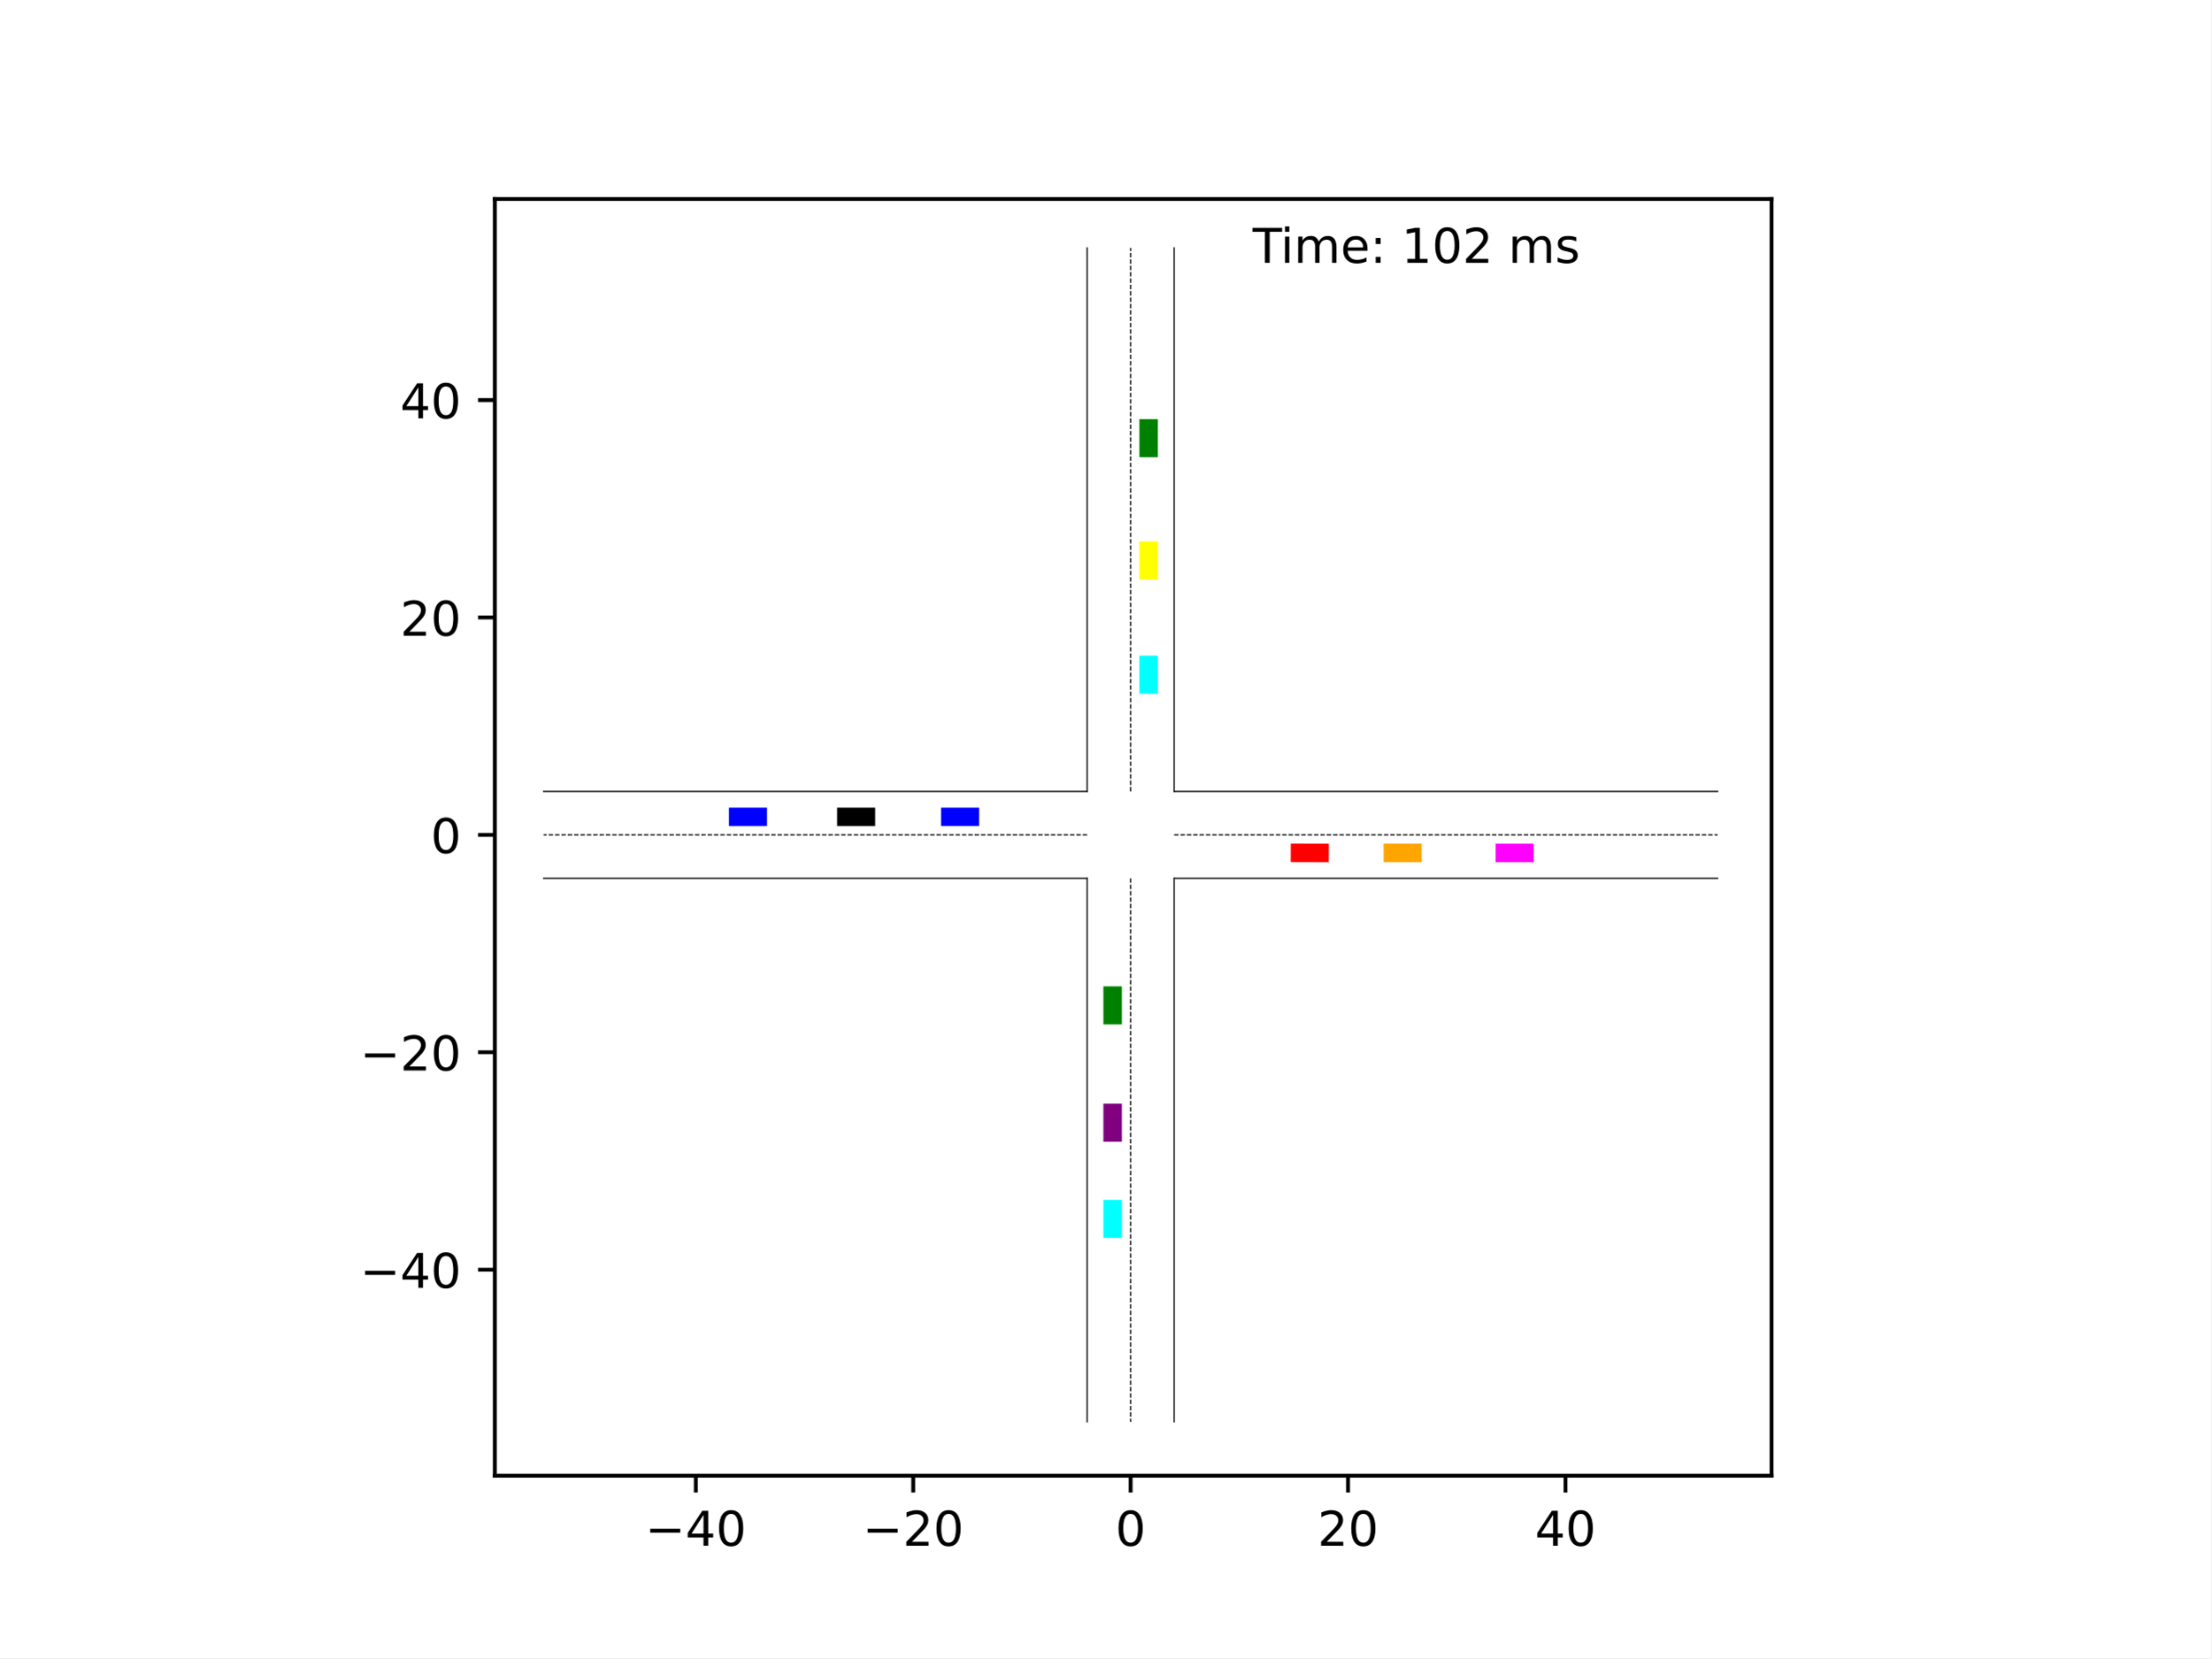
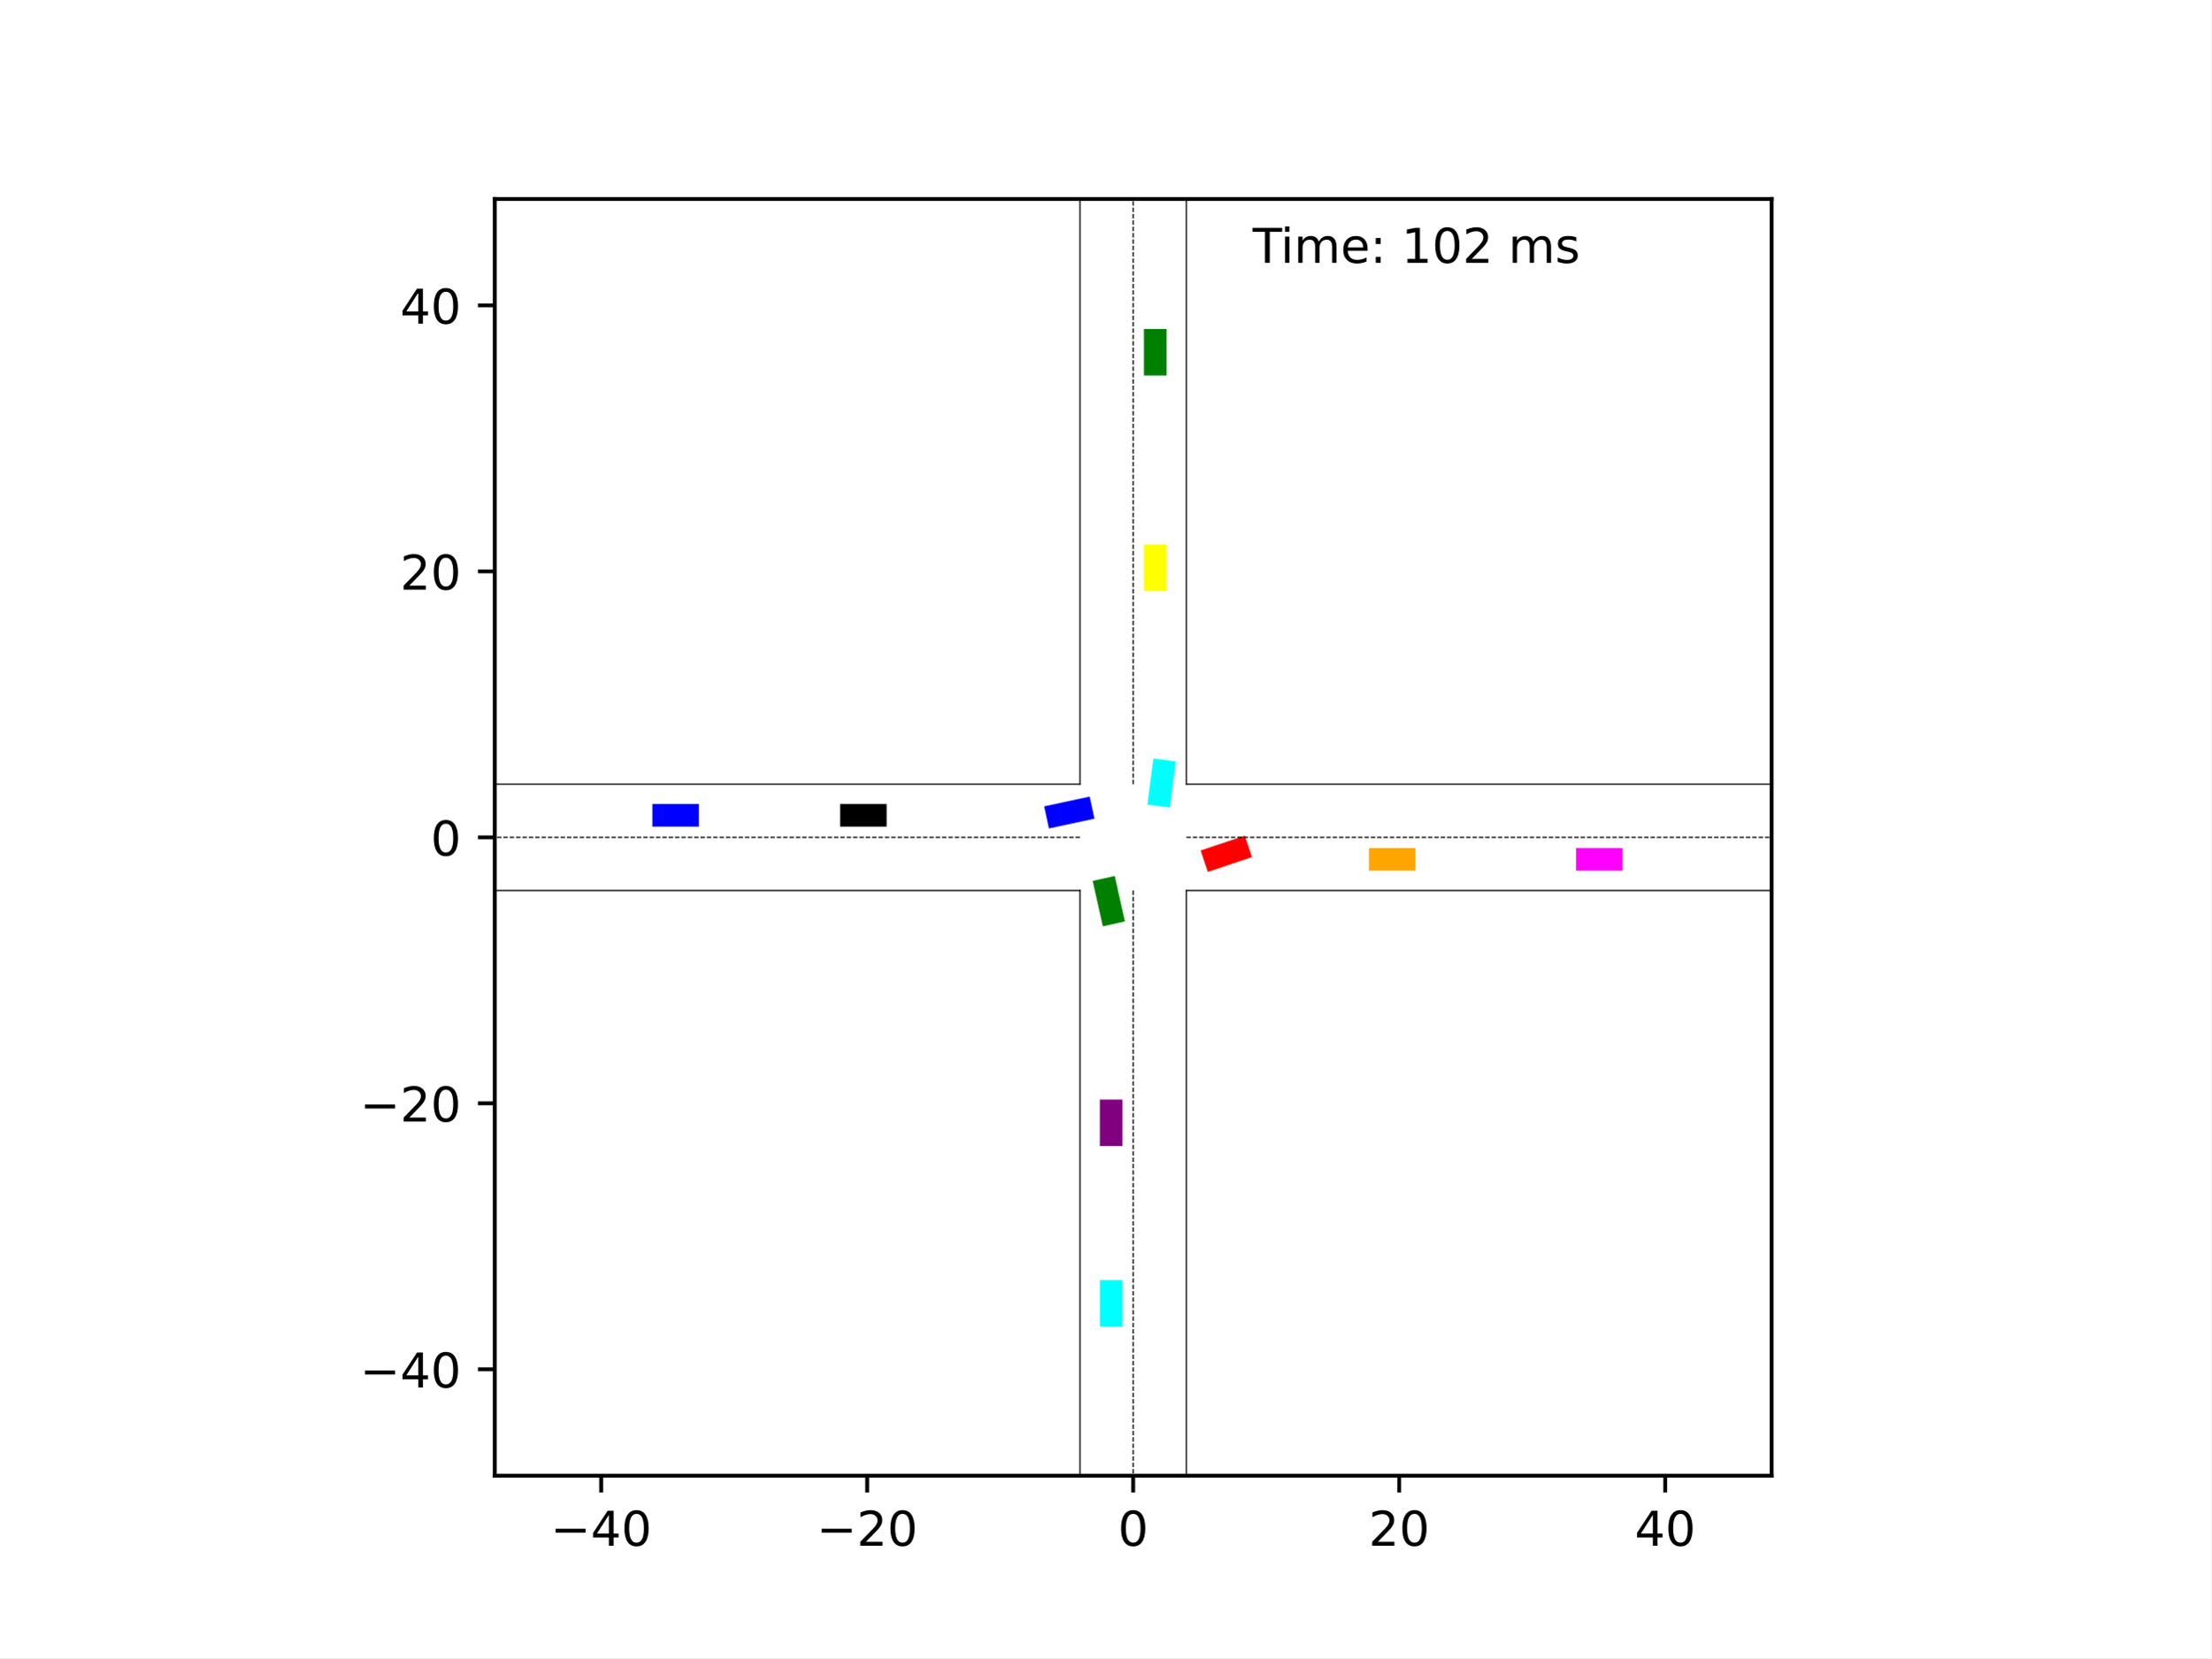
<svg xmlns="http://www.w3.org/2000/svg" xmlns:xlink="http://www.w3.org/1999/xlink" width="460.8pt" height="345.6pt" viewBox="0 0 460.8 345.6" version="1.1">
  <defs>
    <style type="text/css">*{stroke-linejoin: round; stroke-linecap: butt}</style>
  </defs>
  <g id="figure_1">
    <g id="patch_1">
      <path d="M 0 345.6  L 460.8 345.6  L 460.8 0  L 0 0  z " style="fill: #ffffff" />
    </g>
    <g id="axes_1">
      <g id="patch_2">
-         <path d="M 103.12 307.584  L 369.2 307.584  L 369.2 41.472  L 103.12 41.472  z " style="fill: #ffffff" />
+         <path d="M 103.104 307.584  L 369.216 307.584  L 369.216 41.472  L 103.104 41.472  z " style="fill: #ffffff" />
      </g>
      <g id="patch_3">
-         <path d="M 159.847 168.332  L 151.917 168.332  L 151.917 172.184  L 159.847 172.184  z " clip-path="url(#p7bd6c12379)" style="fill: #0000ff" />
+         <path d="M 145.655 167.579  L 135.953 167.579  L 135.953 172.291  L 145.655 172.291  z " clip-path="url(#pcd4a53cbb8)" style="fill: #0000ff" />
      </g>
      <g id="patch_4">
-         <path d="M 241.308 95.284  L 241.308 87.354  L 237.456 87.354  L 237.456 95.284  z " clip-path="url(#p7bd6c12379)" style="fill: #008000" />
+         <path d="M 243.109 78.265  L 243.109 68.563  L 238.397 68.563  L 238.397 78.265  z " clip-path="url(#pcd4a53cbb8)" style="fill: #008000" />
      </g>
      <g id="patch_5">
-         <path d="M 229.948 250.082  L 229.948 258.012  L 233.8 258.012  L 233.8 250.082  z " clip-path="url(#p7bd6c12379)" style="fill: #00ffff" />
+         <path d="M 229.211 266.814  L 229.211 276.516  L 233.923 276.516  L 233.923 266.814  z " clip-path="url(#pcd4a53cbb8)" style="fill: #00ffff" />
      </g>
      <g id="patch_6">
-         <path d="M 311.698 179.691  L 319.628 179.691  L 319.628 175.84  L 311.698 175.84  z " clip-path="url(#p7bd6c12379)" style="fill: #ff00ff" />
+         <path d="M 328.458 181.477  L 338.16 181.477  L 338.16 176.765  L 328.458 176.765  z " clip-path="url(#pcd4a53cbb8)" style="fill: #ff00ff" />
      </g>
      <g id="patch_7">
-         <path d="M 241.308 120.786  L 241.308 112.857  L 237.456 112.857  L 237.456 120.786  z " clip-path="url(#p7bd6c12379)" style="fill: #ffff00" />
+         <path d="M 243.109 123.185  L 243.109 113.483  L 238.396 113.484  L 238.397 123.186  z " clip-path="url(#pcd4a53cbb8)" style="fill: #ffff00" />
      </g>
      <g id="patch_8">
-         <path d="M 182.387 168.332  L 174.457 168.332  L 174.457 172.184  L 182.387 172.184  z " clip-path="url(#p7bd6c12379)" />
+         <path d="M 184.775 167.579  L 175.073 167.579  L 175.073 172.291  L 184.775 172.292  z " clip-path="url(#pcd4a53cbb8)" />
      </g>
      <g id="patch_9">
-         <path d="M 288.347 179.691  L 296.276 179.691  L 296.276 175.84  L 288.347 175.84  z " clip-path="url(#p7bd6c12379)" style="fill: #ffa500" />
+         <path d="M 285.286 181.477  L 294.988 181.477  L 294.988 176.764  L 285.286 176.765  z " clip-path="url(#pcd4a53cbb8)" style="fill: #ffa500" />
      </g>
      <g id="patch_10">
-         <path d="M 229.948 230.048  L 229.948 237.977  L 233.8 237.977  L 233.8 230.048  z " clip-path="url(#p7bd6c12379)" style="fill: #800080" />
+         <path d="M 229.21 229.181  L 229.212 238.883  L 233.924 238.881  L 233.922 229.179  z " clip-path="url(#pcd4a53cbb8)" style="fill: #800080" />
      </g>
      <g id="patch_11">
-         <path d="M 268.99 179.679  L 276.92 179.701  L 276.931 175.849  L 269.001 175.827  z " clip-path="url(#p7bd6c12379)" style="fill: #ff0000" />
+         <path d="M 251.712 181.732  L 260.91 178.645  L 259.41 174.178  L 250.212 177.264  z " clip-path="url(#pcd4a53cbb8)" style="fill: #ff0000" />
      </g>
      <g id="patch_12">
-         <path d="M 204.046 168.331  L 196.116 168.333  L 196.117 172.185  L 204.047 172.182  z " clip-path="url(#p7bd6c12379)" style="fill: #0000ff" />
+         <path d="M 227.094 166.033  L 217.607 168.066  L 218.595 172.674  L 228.081 170.641  z " clip-path="url(#pcd4a53cbb8)" style="fill: #0000ff" />
      </g>
      <g id="patch_13">
-         <path d="M 229.947 205.588  L 229.95 213.517  L 233.801 213.516  L 233.799 205.587  z " clip-path="url(#p7bd6c12379)" style="fill: #008000" />
+         <path d="M 227.717 183.606  L 229.832 193.074  L 234.431 192.047  L 232.315 182.578  z " clip-path="url(#pcd4a53cbb8)" style="fill: #008000" />
      </g>
      <g id="patch_14">
-         <path d="M 241.313 144.582  L 241.302 136.653  L 237.45 136.658  L 237.462 144.588  z " clip-path="url(#p7bd6c12379)" style="fill: #00ffff" />
+         <path d="M 243.792 168.319  L 245.037 158.697  L 240.363 158.092  L 239.119 167.714  z " clip-path="url(#pcd4a53cbb8)" style="fill: #00ffff" />
      </g>
      <g id="matplotlib.axis_1">
        <g id="xtick_1">
          <g id="line2d_1">
            <defs>
-               <path id="m92a1266167" d="M 0 0  L 0 3.5  " style="stroke: #000000; stroke-width: 0.8" />
+               <path id="m89c56ae161" d="M 0 0  L 0 3.5  " style="stroke: #000000; stroke-width: 0.8" />
            </defs>
            <g>
-               <use xlink:href="#m92a1266167" x="145.003" y="307.584" style="stroke: #000000; stroke-width: 0.8" />
+               <use xlink:href="#m89c56ae161" x="125.28" y="307.584" style="stroke: #000000; stroke-width: 0.8" />
            </g>
          </g>
          <g id="text_1">
-             <g transform="translate(134.4503 322.1824) scale(0.1 -0.1)">
+             <g transform="translate(114.7277 322.1824) scale(0.1 -0.1)">
              <defs>
                <path id="DejaVuSans-2212" d="M 678 2272  L 4684 2272  L 4684 1741  L 678 1741  L 678 2272  z " transform="scale(0.015625)" />
                <path id="DejaVuSans-34" d="M 2419 4116  L 825 1625  L 2419 1625  L 2419 4116  z M 2253 4666  L 3047 4666  L 3047 1625  L 3713 1625  L 3713 1100  L 3047 1100  L 3047 0  L 2419 0  L 2419 1100  L 313 1100  L 313 1709  L 2253 4666  z " transform="scale(0.015625)" />
                <path id="DejaVuSans-30" d="M 2034 4250  Q 1547 4250 1301 3770  Q 1056 3291 1056 2328  Q 1056 1369 1301 889  Q 1547 409 2034 409  Q 2525 409 2770 889  Q 3016 1369 3016 2328  Q 3016 3291 2770 3770  Q 2525 4250 2034 4250  z M 2034 4750  Q 2819 4750 3233 4129  Q 3647 3509 3647 2328  Q 3647 1150 3233 529  Q 2819 -91 2034 -91  Q 1250 -91 836 529  Q 422 1150 422 2328  Q 422 3509 836 4129  Q 1250 4750 2034 4750  z " transform="scale(0.015625)" />
              </defs>
              <use xlink:href="#DejaVuSans-2212" />
              <use xlink:href="#DejaVuSans-34" x="83.789" />
              <use xlink:href="#DejaVuSans-30" x="147.412" />
            </g>
          </g>
        </g>
        <g id="xtick_2">
          <g id="line2d_2">
            <g>
-               <use xlink:href="#m92a1266167" x="190.315" y="307.584" style="stroke: #000000; stroke-width: 0.8" />
+               <use xlink:href="#m89c56ae161" x="180.72" y="307.584" style="stroke: #000000; stroke-width: 0.8" />
            </g>
          </g>
          <g id="text_2">
-             <g transform="translate(179.763 322.1824) scale(0.1 -0.1)">
+             <g transform="translate(170.1677 322.1824) scale(0.1 -0.1)">
              <defs>
                <path id="DejaVuSans-32" d="M 1228 531  L 3431 531  L 3431 0  L 469 0  L 469 531  Q 828 903 1448 1529  Q 2069 2156 2228 2338  Q 2531 2678 2651 2914  Q 2772 3150 2772 3378  Q 2772 3750 2511 3984  Q 2250 4219 1831 4219  Q 1534 4219 1204 4116  Q 875 4013 500 3803  L 500 4441  Q 881 4594 1212 4672  Q 1544 4750 1819 4750  Q 2544 4750 2975 4387  Q 3406 4025 3406 3419  Q 3406 3131 3298 2873  Q 3191 2616 2906 2266  Q 2828 2175 2409 1742  Q 1991 1309 1228 531  z " transform="scale(0.015625)" />
              </defs>
              <use xlink:href="#DejaVuSans-2212" />
              <use xlink:href="#DejaVuSans-32" x="83.789" />
              <use xlink:href="#DejaVuSans-30" x="147.412" />
            </g>
          </g>
        </g>
        <g id="xtick_3">
          <g id="line2d_3">
            <g>
-               <use xlink:href="#m92a1266167" x="235.628" y="307.584" style="stroke: #000000; stroke-width: 0.8" />
+               <use xlink:href="#m89c56ae161" x="236.16" y="307.584" style="stroke: #000000; stroke-width: 0.8" />
            </g>
          </g>
          <g id="text_3">
-             <g transform="translate(232.4467 322.1824) scale(0.1 -0.1)">
+             <g transform="translate(232.9787 322.1824) scale(0.1 -0.1)">
              <use xlink:href="#DejaVuSans-30" />
            </g>
          </g>
        </g>
        <g id="xtick_4">
          <g id="line2d_4">
            <g>
-               <use xlink:href="#m92a1266167" x="280.941" y="307.584" style="stroke: #000000; stroke-width: 0.8" />
+               <use xlink:href="#m89c56ae161" x="291.6" y="307.584" style="stroke: #000000; stroke-width: 0.8" />
            </g>
          </g>
          <g id="text_4">
-             <g transform="translate(274.5782 322.1824) scale(0.1 -0.1)">
+             <g transform="translate(285.2375 322.1824) scale(0.1 -0.1)">
              <use xlink:href="#DejaVuSans-32" />
              <use xlink:href="#DejaVuSans-30" x="63.623" />
            </g>
          </g>
        </g>
        <g id="xtick_5">
          <g id="line2d_5">
            <g>
-               <use xlink:href="#m92a1266167" x="326.253" y="307.584" style="stroke: #000000; stroke-width: 0.8" />
+               <use xlink:href="#m89c56ae161" x="347.04" y="307.584" style="stroke: #000000; stroke-width: 0.8" />
            </g>
          </g>
          <g id="text_5">
-             <g transform="translate(319.8908 322.1824) scale(0.1 -0.1)">
+             <g transform="translate(340.6775 322.1824) scale(0.1 -0.1)">
              <use xlink:href="#DejaVuSans-34" />
              <use xlink:href="#DejaVuSans-30" x="63.623" />
            </g>
          </g>
        </g>
      </g>
      <g id="matplotlib.axis_2">
        <g id="ytick_1">
          <g id="line2d_6">
            <defs>
-               <path id="m22961dfe3e" d="M 0 0  L -3.5 0  " style="stroke: #000000; stroke-width: 0.8" />
+               <path id="m80321d5338" d="M 0 0  L -3.5 0  " style="stroke: #000000; stroke-width: 0.8" />
            </defs>
            <g>
-               <use xlink:href="#m22961dfe3e" x="103.12" y="264.637" style="stroke: #000000; stroke-width: 0.8" />
+               <use xlink:href="#m80321d5338" x="103.104" y="285.408" style="stroke: #000000; stroke-width: 0.8" />
            </g>
          </g>
          <g id="text_6">
-             <g transform="translate(75.01489 268.4361) scale(0.1 -0.1)">
+             <g transform="translate(74.99931 289.2072) scale(0.1 -0.1)">
              <use xlink:href="#DejaVuSans-2212" />
              <use xlink:href="#DejaVuSans-34" x="83.789" />
              <use xlink:href="#DejaVuSans-30" x="147.412" />
            </g>
          </g>
        </g>
        <g id="ytick_2">
          <g id="line2d_7">
            <g>
-               <use xlink:href="#m22961dfe3e" x="103.12" y="219.324" style="stroke: #000000; stroke-width: 0.8" />
+               <use xlink:href="#m80321d5338" x="103.104" y="229.968" style="stroke: #000000; stroke-width: 0.8" />
            </g>
          </g>
          <g id="text_7">
-             <g transform="translate(75.01489 223.1235) scale(0.1 -0.1)">
+             <g transform="translate(74.99931 233.7672) scale(0.1 -0.1)">
              <use xlink:href="#DejaVuSans-2212" />
              <use xlink:href="#DejaVuSans-32" x="83.789" />
              <use xlink:href="#DejaVuSans-30" x="147.412" />
            </g>
          </g>
        </g>
        <g id="ytick_3">
          <g id="line2d_8">
            <g>
-               <use xlink:href="#m22961dfe3e" x="103.12" y="174.012" style="stroke: #000000; stroke-width: 0.8" />
+               <use xlink:href="#m80321d5338" x="103.104" y="174.528" style="stroke: #000000; stroke-width: 0.8" />
            </g>
          </g>
          <g id="text_8">
-             <g transform="translate(89.75708 177.8108) scale(0.1 -0.1)">
+             <g transform="translate(89.7415 178.3272) scale(0.1 -0.1)">
              <use xlink:href="#DejaVuSans-30" />
            </g>
          </g>
        </g>
        <g id="ytick_4">
          <g id="line2d_9">
            <g>
-               <use xlink:href="#m22961dfe3e" x="103.12" y="128.699" style="stroke: #000000; stroke-width: 0.8" />
+               <use xlink:href="#m80321d5338" x="103.104" y="119.088" style="stroke: #000000; stroke-width: 0.8" />
            </g>
          </g>
          <g id="text_9">
-             <g transform="translate(83.39458 132.4981) scale(0.1 -0.1)">
+             <g transform="translate(83.379 122.8872) scale(0.1 -0.1)">
              <use xlink:href="#DejaVuSans-32" />
              <use xlink:href="#DejaVuSans-30" x="63.623" />
            </g>
          </g>
        </g>
        <g id="ytick_5">
          <g id="line2d_10">
            <g>
-               <use xlink:href="#m22961dfe3e" x="103.12" y="83.386" style="stroke: #000000; stroke-width: 0.8" />
+               <use xlink:href="#m80321d5338" x="103.104" y="63.648" style="stroke: #000000; stroke-width: 0.8" />
            </g>
          </g>
          <g id="text_10">
-             <g transform="translate(83.39458 87.18544) scale(0.1 -0.1)">
+             <g transform="translate(83.379 67.44722) scale(0.1 -0.1)">
              <use xlink:href="#DejaVuSans-34" />
              <use xlink:href="#DejaVuSans-30" x="63.623" />
            </g>
          </g>
        </g>
      </g>
      <g id="line2d_11">
-         <path d="M 244.691 296.356  L 244.691 183.074  " clip-path="url(#p7bd6c12379)" style="fill: none; stroke: #000000; stroke-width: 0.25; stroke-linecap: square" />
+         <path d="M 247.248 346.6  L 247.248 185.616  " clip-path="url(#pcd4a53cbb8)" style="fill: none; stroke: #000000; stroke-width: 0.25; stroke-linecap: square" />
      </g>
      <g id="line2d_12">
-         <path d="M 244.691 183.074  L 357.972 183.074  " clip-path="url(#p7bd6c12379)" style="fill: none; stroke: #000000; stroke-width: 0.25; stroke-linecap: square" />
+         <path d="M 247.248 185.616  L 413.568 185.616  " clip-path="url(#pcd4a53cbb8)" style="fill: none; stroke: #000000; stroke-width: 0.25; stroke-linecap: square" />
      </g>
      <g id="line2d_13">
-         <path d="M 357.972 164.949  L 244.691 164.949  " clip-path="url(#p7bd6c12379)" style="fill: none; stroke: #000000; stroke-width: 0.25; stroke-linecap: square" />
+         <path d="M 413.568 163.44  L 247.248 163.44  " clip-path="url(#pcd4a53cbb8)" style="fill: none; stroke: #000000; stroke-width: 0.25; stroke-linecap: square" />
      </g>
      <g id="line2d_14">
-         <path d="M 244.691 164.949  L 244.691 51.667  " clip-path="url(#p7bd6c12379)" style="fill: none; stroke: #000000; stroke-width: 0.25; stroke-linecap: square" />
+         <path d="M 247.248 163.44  L 247.248 -1  " clip-path="url(#pcd4a53cbb8)" style="fill: none; stroke: #000000; stroke-width: 0.25; stroke-linecap: square" />
      </g>
      <g id="line2d_15">
-         <path d="M 226.565 51.667  L 226.565 164.949  " clip-path="url(#p7bd6c12379)" style="fill: none; stroke: #000000; stroke-width: 0.25; stroke-linecap: square" />
+         <path d="M 225.072 -1  L 225.072 163.44  " clip-path="url(#pcd4a53cbb8)" style="fill: none; stroke: #000000; stroke-width: 0.25; stroke-linecap: square" />
      </g>
      <g id="line2d_16">
-         <path d="M 226.565 164.949  L 113.284 164.949  " clip-path="url(#p7bd6c12379)" style="fill: none; stroke: #000000; stroke-width: 0.25; stroke-linecap: square" />
+         <path d="M 225.072 163.44  L 58.752 163.44  " clip-path="url(#pcd4a53cbb8)" style="fill: none; stroke: #000000; stroke-width: 0.25; stroke-linecap: square" />
      </g>
      <g id="line2d_17">
-         <path d="M 113.284 183.074  L 226.565 183.074  " clip-path="url(#p7bd6c12379)" style="fill: none; stroke: #000000; stroke-width: 0.25; stroke-linecap: square" />
+         <path d="M 58.752 185.616  L 225.072 185.616  " clip-path="url(#pcd4a53cbb8)" style="fill: none; stroke: #000000; stroke-width: 0.25; stroke-linecap: square" />
      </g>
      <g id="line2d_18">
-         <path d="M 226.565 183.074  L 226.565 296.356  " clip-path="url(#p7bd6c12379)" style="fill: none; stroke: #000000; stroke-width: 0.25; stroke-linecap: square" />
+         <path d="M 225.072 185.616  L 225.072 346.6  " clip-path="url(#pcd4a53cbb8)" style="fill: none; stroke: #000000; stroke-width: 0.25; stroke-linecap: square" />
      </g>
      <g id="line2d_19">
-         <path d="M 244.691 174.012  L 357.972 174.012  " clip-path="url(#p7bd6c12379)" style="fill: none; stroke-dasharray: 0.925,0.4; stroke-dashoffset: 0; stroke: #000000; stroke-width: 0.25" />
+         <path d="M 247.248 174.528  L 413.568 174.528  " clip-path="url(#pcd4a53cbb8)" style="fill: none; stroke-dasharray: 0.925,0.4; stroke-dashoffset: 0; stroke: #000000; stroke-width: 0.25" />
      </g>
      <g id="line2d_20">
-         <path d="M 235.628 164.949  L 235.628 51.667  " clip-path="url(#p7bd6c12379)" style="fill: none; stroke-dasharray: 0.925,0.4; stroke-dashoffset: 0; stroke: #000000; stroke-width: 0.25" />
+         <path d="M 236.16 163.44  L 236.16 -1  " clip-path="url(#pcd4a53cbb8)" style="fill: none; stroke-dasharray: 0.925,0.4; stroke-dashoffset: 0; stroke: #000000; stroke-width: 0.25" />
      </g>
      <g id="line2d_21">
-         <path d="M 226.565 174.012  L 113.284 174.012  " clip-path="url(#p7bd6c12379)" style="fill: none; stroke-dasharray: 0.925,0.4; stroke-dashoffset: 0; stroke: #000000; stroke-width: 0.25" />
+         <path d="M 225.072 174.528  L 58.752 174.528  " clip-path="url(#pcd4a53cbb8)" style="fill: none; stroke-dasharray: 0.925,0.4; stroke-dashoffset: 0; stroke: #000000; stroke-width: 0.25" />
      </g>
      <g id="line2d_22">
-         <path d="M 235.628 183.074  L 235.628 296.356  " clip-path="url(#p7bd6c12379)" style="fill: none; stroke-dasharray: 0.925,0.4; stroke-dashoffset: 0; stroke: #000000; stroke-width: 0.25" />
+         <path d="M 236.16 185.616  L 236.16 346.6  " clip-path="url(#pcd4a53cbb8)" style="fill: none; stroke-dasharray: 0.925,0.4; stroke-dashoffset: 0; stroke: #000000; stroke-width: 0.25" />
      </g>
      <g id="patch_15">
-         <path d="M 103.12 307.584  L 103.12 41.472  " style="fill: none; stroke: #000000; stroke-width: 0.8; stroke-linejoin: miter; stroke-linecap: square" />
+         <path d="M 103.104 307.584  L 103.104 41.472  " style="fill: none; stroke: #000000; stroke-width: 0.8; stroke-linejoin: miter; stroke-linecap: square" />
      </g>
      <g id="patch_16">
-         <path d="M 369.2 307.584  L 369.2 41.472  " style="fill: none; stroke: #000000; stroke-width: 0.8; stroke-linejoin: miter; stroke-linecap: square" />
+         <path d="M 369.216 307.584  L 369.216 41.472  " style="fill: none; stroke: #000000; stroke-width: 0.8; stroke-linejoin: miter; stroke-linecap: square" />
      </g>
      <g id="patch_17">
-         <path d="M 103.12 307.584  L 369.2 307.584  " style="fill: none; stroke: #000000; stroke-width: 0.8; stroke-linejoin: miter; stroke-linecap: square" />
+         <path d="M 103.104 307.584  L 369.216 307.584  " style="fill: none; stroke: #000000; stroke-width: 0.8; stroke-linejoin: miter; stroke-linecap: square" />
      </g>
      <g id="patch_18">
-         <path d="M 103.12 41.472  L 369.2 41.472  " style="fill: none; stroke: #000000; stroke-width: 0.8; stroke-linejoin: miter; stroke-linecap: square" />
+         <path d="M 103.104 41.472  L 369.216 41.472  " style="fill: none; stroke: #000000; stroke-width: 0.8; stroke-linejoin: miter; stroke-linecap: square" />
      </g>
      <g id="text_11">
-         <g transform="translate(261.0586 54.7776) scale(0.1 -0.1)">
+         <g transform="translate(261.0695 54.7776) scale(0.1 -0.1)">
          <defs>
            <path id="DejaVuSans-54" d="M -19 4666  L 3928 4666  L 3928 4134  L 2272 4134  L 2272 0  L 1638 0  L 1638 4134  L -19 4134  L -19 4666  z " transform="scale(0.015625)" />
            <path id="DejaVuSans-69" d="M 603 3500  L 1178 3500  L 1178 0  L 603 0  L 603 3500  z M 603 4863  L 1178 4863  L 1178 4134  L 603 4134  L 603 4863  z " transform="scale(0.015625)" />
            <path id="DejaVuSans-6d" d="M 3328 2828  Q 3544 3216 3844 3400  Q 4144 3584 4550 3584  Q 5097 3584 5394 3201  Q 5691 2819 5691 2113  L 5691 0  L 5113 0  L 5113 2094  Q 5113 2597 4934 2840  Q 4756 3084 4391 3084  Q 3944 3084 3684 2787  Q 3425 2491 3425 1978  L 3425 0  L 2847 0  L 2847 2094  Q 2847 2600 2669 2842  Q 2491 3084 2119 3084  Q 1678 3084 1418 2786  Q 1159 2488 1159 1978  L 1159 0  L 581 0  L 581 3500  L 1159 3500  L 1159 2956  Q 1356 3278 1631 3431  Q 1906 3584 2284 3584  Q 2666 3584 2933 3390  Q 3200 3197 3328 2828  z " transform="scale(0.015625)" />
            <path id="DejaVuSans-65" d="M 3597 1894  L 3597 1613  L 953 1613  Q 991 1019 1311 708  Q 1631 397 2203 397  Q 2534 397 2845 478  Q 3156 559 3463 722  L 3463 178  Q 3153 47 2828 -22  Q 2503 -91 2169 -91  Q 1331 -91 842 396  Q 353 884 353 1716  Q 353 2575 817 3079  Q 1281 3584 2069 3584  Q 2775 3584 3186 3129  Q 3597 2675 3597 1894  z M 3022 2063  Q 3016 2534 2758 2815  Q 2500 3097 2075 3097  Q 1594 3097 1305 2825  Q 1016 2553 972 2059  L 3022 2063  z " transform="scale(0.015625)" />
            <path id="DejaVuSans-3a" d="M 750 794  L 1409 794  L 1409 0  L 750 0  L 750 794  z M 750 3309  L 1409 3309  L 1409 2516  L 750 2516  L 750 3309  z " transform="scale(0.015625)" />
            <path id="DejaVuSans-20" transform="scale(0.015625)" />
            <path id="DejaVuSans-31" d="M 794 531  L 1825 531  L 1825 4091  L 703 3866  L 703 4441  L 1819 4666  L 2450 4666  L 2450 531  L 3481 531  L 3481 0  L 794 0  L 794 531  z " transform="scale(0.015625)" />
            <path id="DejaVuSans-73" d="M 2834 3397  L 2834 2853  Q 2591 2978 2328 3040  Q 2066 3103 1784 3103  Q 1356 3103 1142 2972  Q 928 2841 928 2578  Q 928 2378 1081 2264  Q 1234 2150 1697 2047  L 1894 2003  Q 2506 1872 2764 1633  Q 3022 1394 3022 966  Q 3022 478 2636 193  Q 2250 -91 1575 -91  Q 1294 -91 989 -36  Q 684 19 347 128  L 347 722  Q 666 556 975 473  Q 1284 391 1588 391  Q 1994 391 2212 530  Q 2431 669 2431 922  Q 2431 1156 2273 1281  Q 2116 1406 1581 1522  L 1381 1569  Q 847 1681 609 1914  Q 372 2147 372 2553  Q 372 3047 722 3315  Q 1072 3584 1716 3584  Q 2034 3584 2315 3537  Q 2597 3491 2834 3397  z " transform="scale(0.015625)" />
          </defs>
          <use xlink:href="#DejaVuSans-54" />
          <use xlink:href="#DejaVuSans-69" x="57.959" />
          <use xlink:href="#DejaVuSans-6d" x="85.742" />
          <use xlink:href="#DejaVuSans-65" x="183.154" />
          <use xlink:href="#DejaVuSans-3a" x="244.678" />
          <use xlink:href="#DejaVuSans-20" x="278.369" />
          <use xlink:href="#DejaVuSans-31" x="310.156" />
          <use xlink:href="#DejaVuSans-30" x="373.779" />
          <use xlink:href="#DejaVuSans-32" x="437.402" />
          <use xlink:href="#DejaVuSans-20" x="501.025" />
          <use xlink:href="#DejaVuSans-6d" x="532.812" />
          <use xlink:href="#DejaVuSans-73" x="630.225" />
        </g>
      </g>
    </g>
  </g>
  <defs>
-     <clipPath id="p7bd6c12379">
-       <rect x="103.12" y="41.472" width="266.081" height="266.112" />
+     <clipPath id="pcd4a53cbb8">
+       <rect x="103.104" y="41.472" width="266.112" height="266.112" />
    </clipPath>
  </defs>
</svg>
